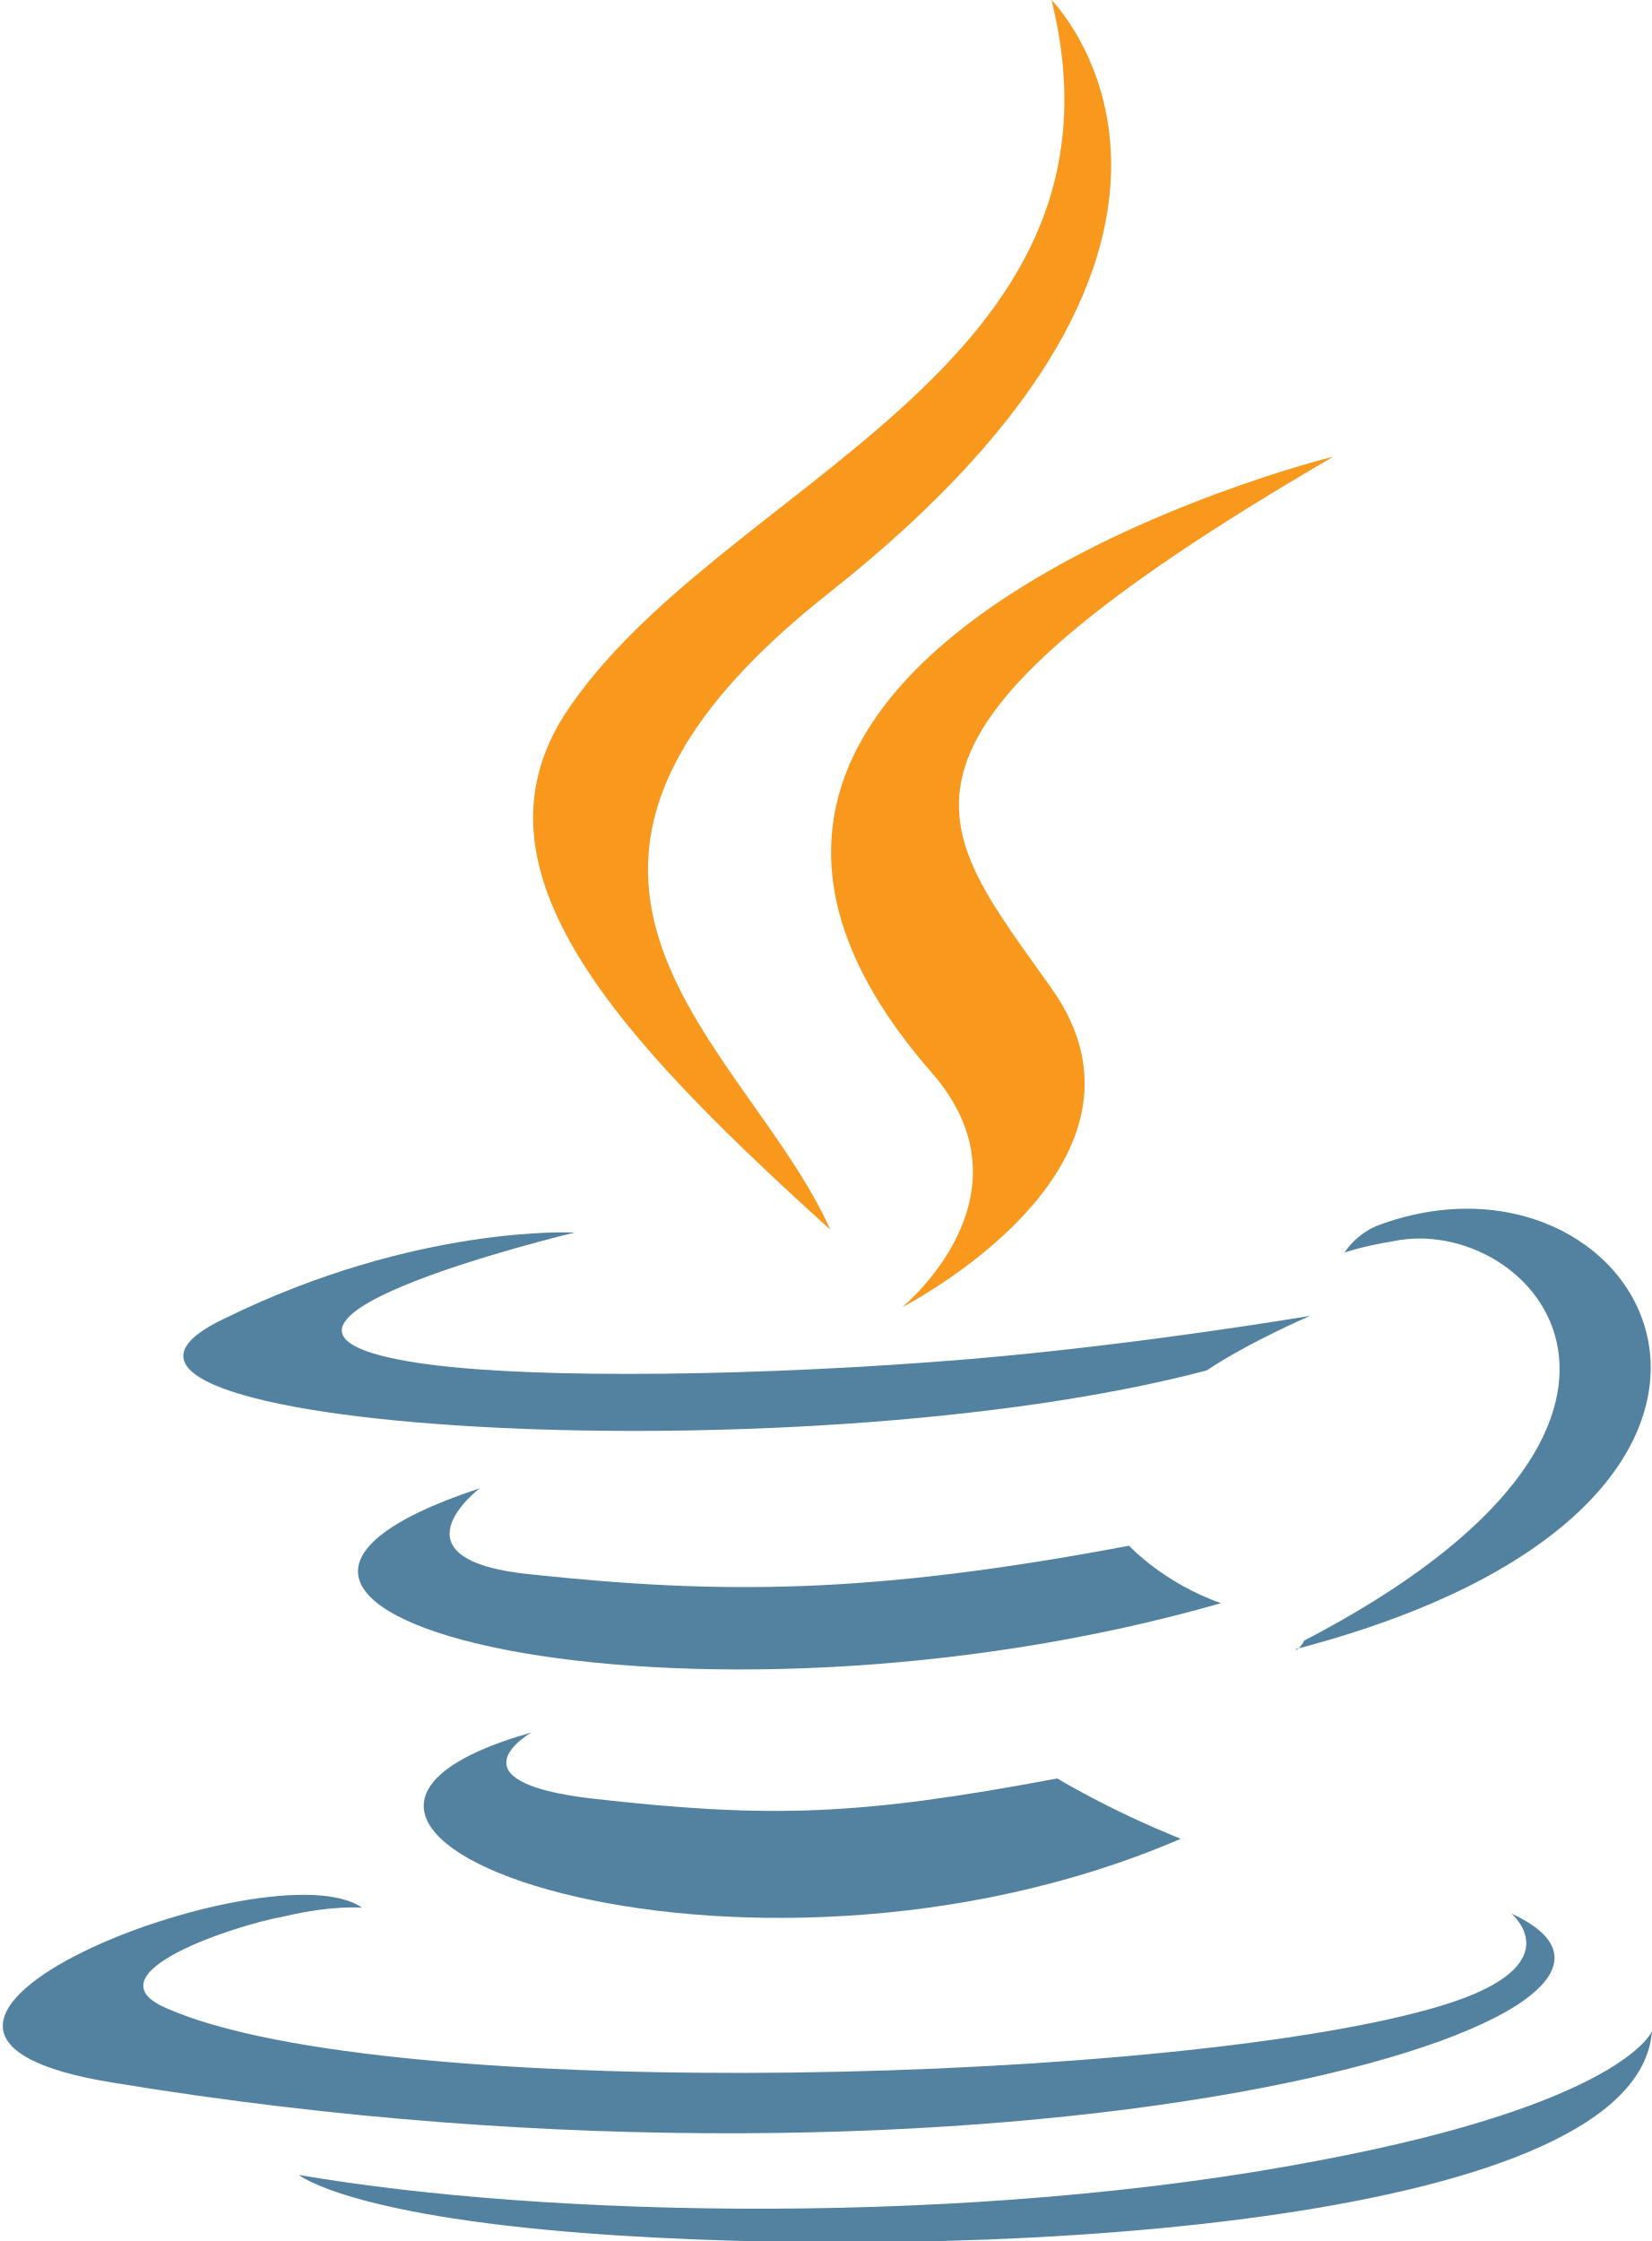
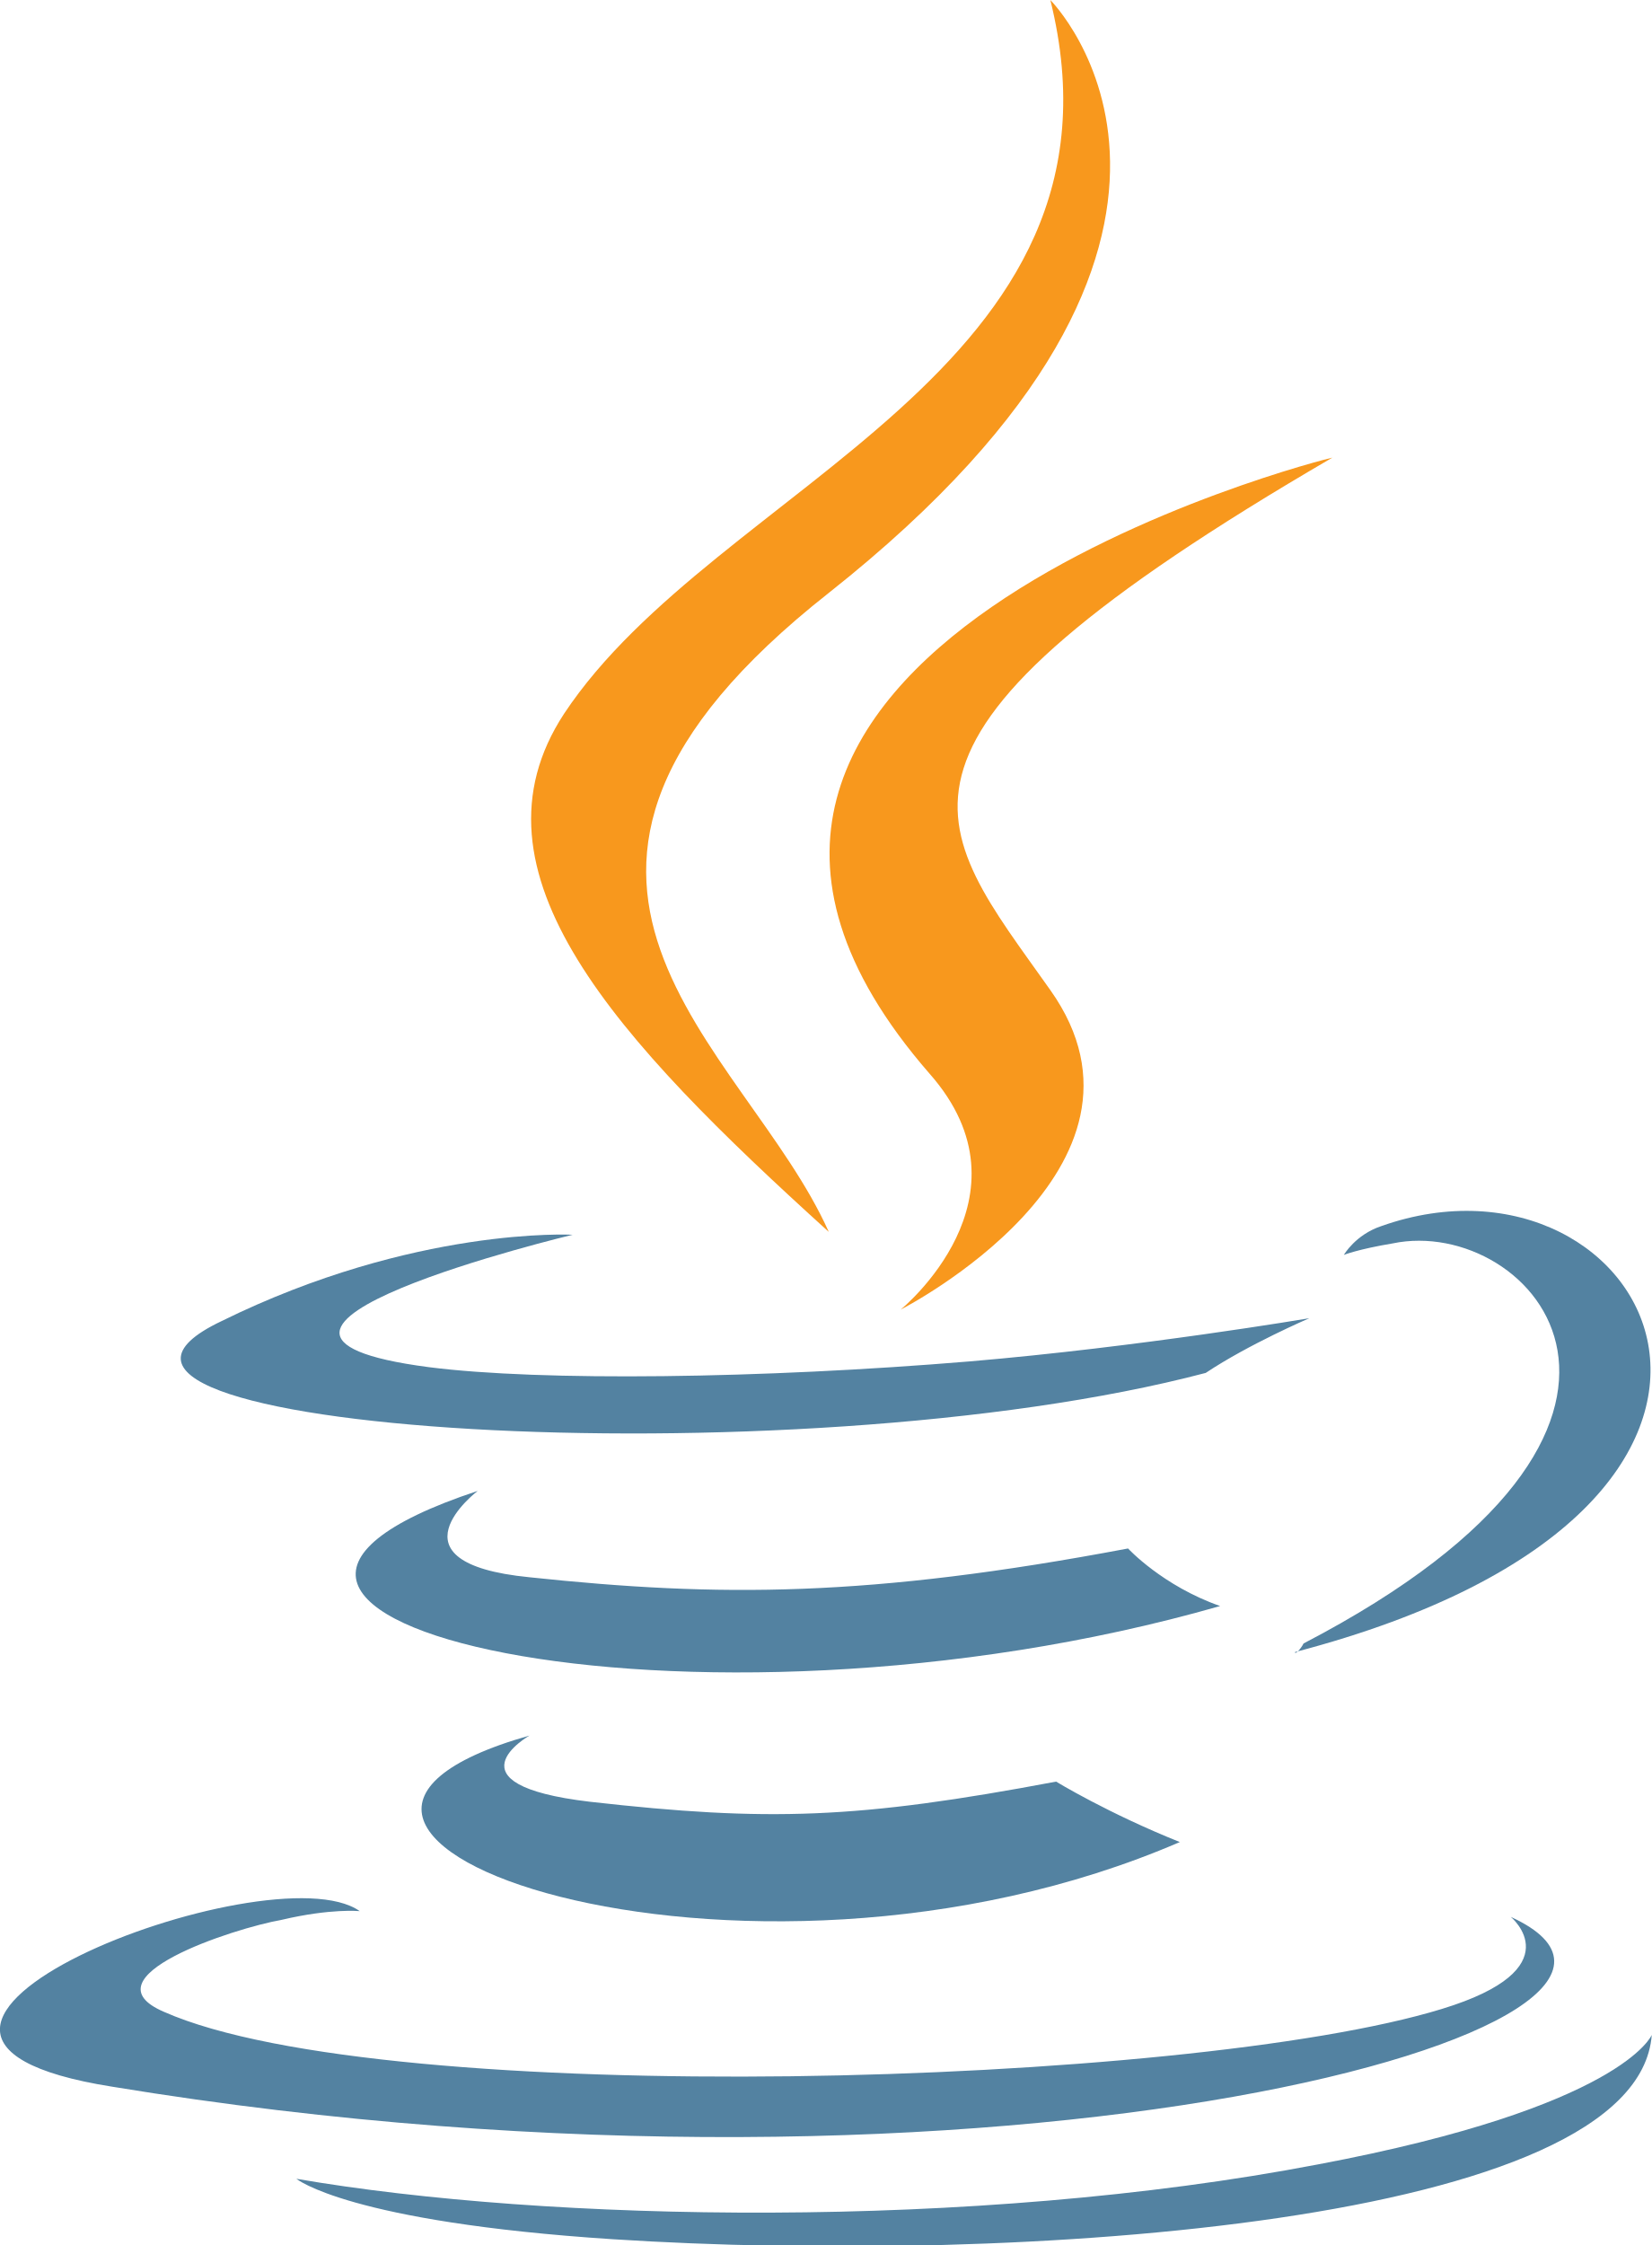
- <svg xmlns="http://www.w3.org/2000/svg" version="1.1" id="Layer_1" x="0px" y="0px" viewBox="0 0 57.5 78" style="enable-background:new 0 0 57.5 78;" xml:space="preserve">
+ <svg xmlns="http://www.w3.org/2000/svg" version="1.1" id="Layer_1" x="0px" y="0px" viewBox="0 0 57.4 78" style="enable-background:new 0 0 57.4 78;" xml:space="preserve">
  <style type="text/css">
	.st0{fill:#5382A1;}
	.st1{fill:#F8981D;}
</style>
-   <path class="st0" d="M18.5,60.3c0,0-3,1.7,2.1,2.3c6.2,0.7,9.3,0.6,16.2-0.7c0,0,1.8,1.1,4.3,2.1C25.8,70.6,6.5,63.7,18.5,60.3" />
-   <path class="st0" d="M16.7,51.8c0,0-3.3,2.5,1.8,3c6.6,0.7,11.8,0.7,20.8-1c0,0,1.2,1.3,3.2,2C24,61.1,3.4,56.2,16.7,51.8" />
-   <path class="st1" d="M32.4,37.3c3.8,4.3-1,8.2-1,8.2s9.6-4.9,5.2-11.1c-4.1-5.8-7.2-8.6,9.8-18.5C46.3,15.9,19.6,22.6,32.4,37.3" />
-   <path class="st0" d="M52.6,66.6c0,0,2.2,1.8-2.4,3.2c-8.8,2.7-36.7,3.5-44.4,0.1C3,68.7,8.2,67,9.9,66.7c1.7-0.4,2.7-0.3,2.7-0.3  c-3.1-2.2-20,4.3-8.6,6.1C35,77.6,60.7,70.3,52.6,66.6" />
-   <path class="st0" d="M20,42.9c0,0-14.2,3.4-5,4.6c3.9,0.5,11.6,0.4,18.8-0.2c5.9-0.5,11.8-1.5,11.8-1.5s-2.1,0.9-3.6,1.9  c-14.4,3.8-42.2,2-34.2-1.8C14.5,42.6,20,42.9,20,42.9" />
-   <path class="st0" d="M45.4,57.1c14.6-7.6,7.9-14.9,3.1-13.9c-1.2,0.2-1.7,0.4-1.7,0.4s0.4-0.7,1.3-1c9.3-3.3,16.5,9.7-3,14.8  C45.1,57.5,45.3,57.3,45.4,57.1" />
-   <path class="st1" d="M36.6,0c0,0,8.1,8.1-7.7,20.6c-12.7,10-2.9,15.7,0,22.2c-7.4-6.7-12.8-12.5-9.2-18C25,16.8,39.8,12.9,36.6,0" />
-   <path class="st0" d="M21.4,77.8c14,0.9,35.6-0.5,36.1-7.1c0,0-1,2.5-11.6,4.5c-12,2.3-26.8,2-35.5,0.5  C10.4,75.7,12.2,77.2,21.4,77.8" />
+   <path class="st0" d="M18.4,60.3c0,0-3,1.7,2.1,2.3c6.2,0.7,9.3,0.6,16.2-0.7c0,0,1.8,1.1,4.3,2.1C25.7,70.6,6.4,63.7,18.4,60.3" />
+   <path class="st0" d="M16.6,51.8c0,0-3.3,2.5,1.8,3c6.6,0.7,11.8,0.7,20.8-1c0,0,1.2,1.3,3.2,2C23.9,61.1,3.3,56.2,16.6,51.8" />
+   <path class="st1" d="M32.3,37.3c3.8,4.3-1,8.2-1,8.2s9.6-4.9,5.2-11.1c-4.1-5.8-7.2-8.6,9.8-18.5C46.2,15.9,19.5,22.6,32.3,37.3" />
+   <path class="st0" d="M52.5,66.6c0,0,2.2,1.8-2.4,3.2c-8.8,2.7-36.7,3.5-44.4,0.1c-2.8-1.2,2.4-2.9,4.1-3.2c1.7-0.4,2.7-0.3,2.7-0.3  c-3.1-2.2-20,4.3-8.6,6.1C34.9,77.6,60.6,70.3,52.5,66.6" />
+   <path class="st0" d="M19.9,42.9c0,0-14.2,3.4-5,4.6c3.9,0.5,11.6,0.4,18.8-0.2c5.9-0.5,11.8-1.5,11.8-1.5s-2.1,0.9-3.6,1.9  c-14.4,3.8-42.2,2-34.2-1.8C14.4,42.6,19.9,42.9,19.9,42.9" />
+   <path class="st0" d="M45.3,57.1c14.6-7.6,7.9-14.9,3.1-13.9c-1.2,0.2-1.7,0.4-1.7,0.4s0.4-0.7,1.3-1c9.3-3.3,16.5,9.7-3,14.8  C45,57.5,45.2,57.3,45.3,57.1" />
+   <path class="st1" d="M36.5,0c0,0,8.1,8.1-7.7,20.6c-12.7,10-2.9,15.7,0,22.2c-7.4-6.7-12.8-12.5-9.2-18C24.9,16.8,39.7,12.9,36.5,0" />
+   <path class="st0" d="M21.3,77.8c14,0.9,35.6-0.5,36.1-7.1c0,0-1,2.5-11.6,4.5c-12,2.3-26.8,2-35.5,0.5  C10.3,75.7,12.1,77.2,21.3,77.8" />
</svg>
